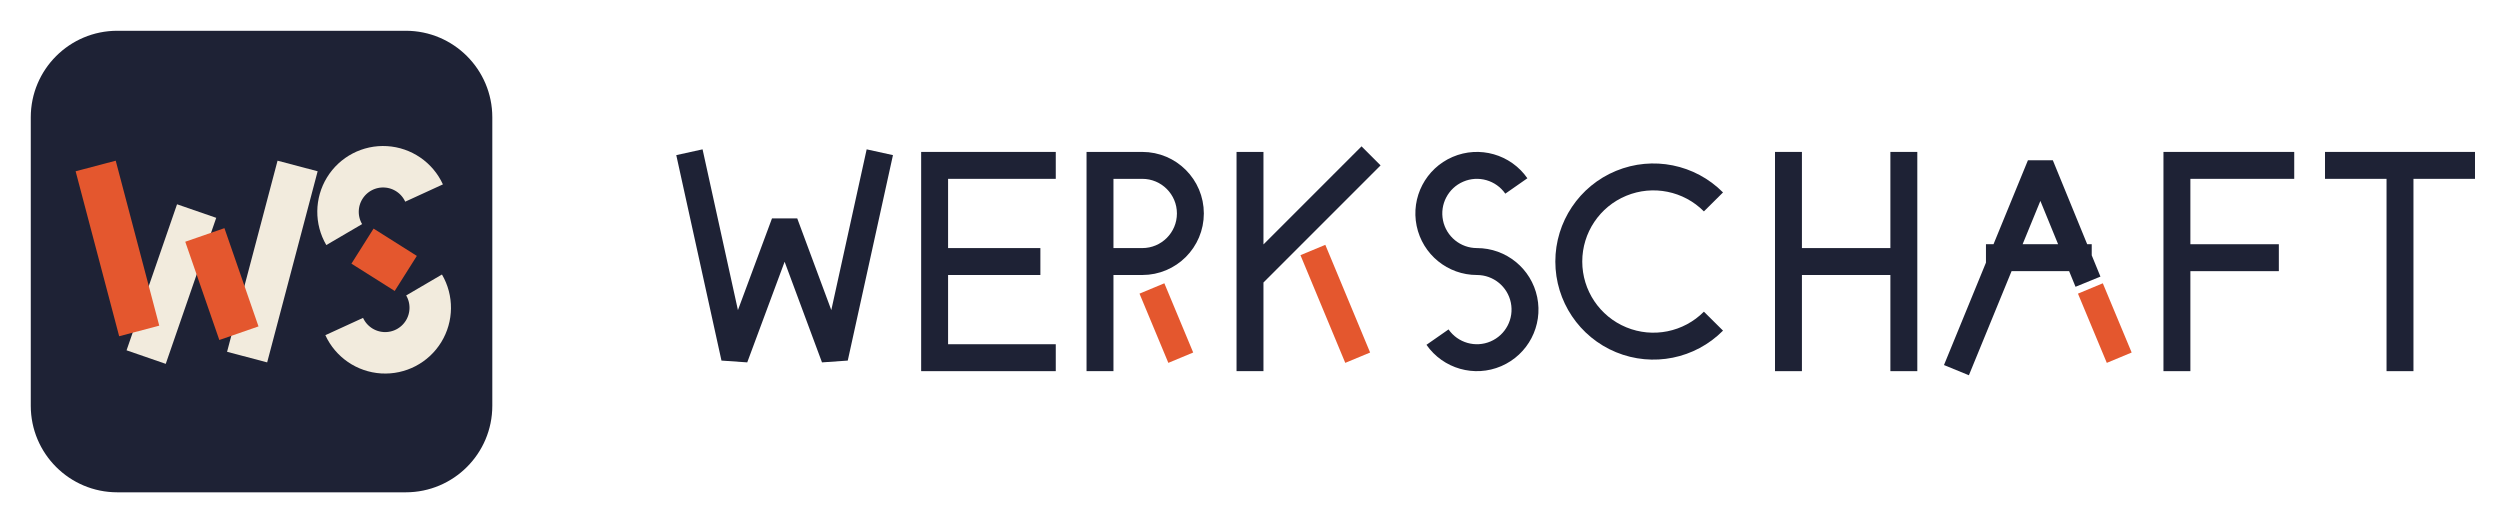
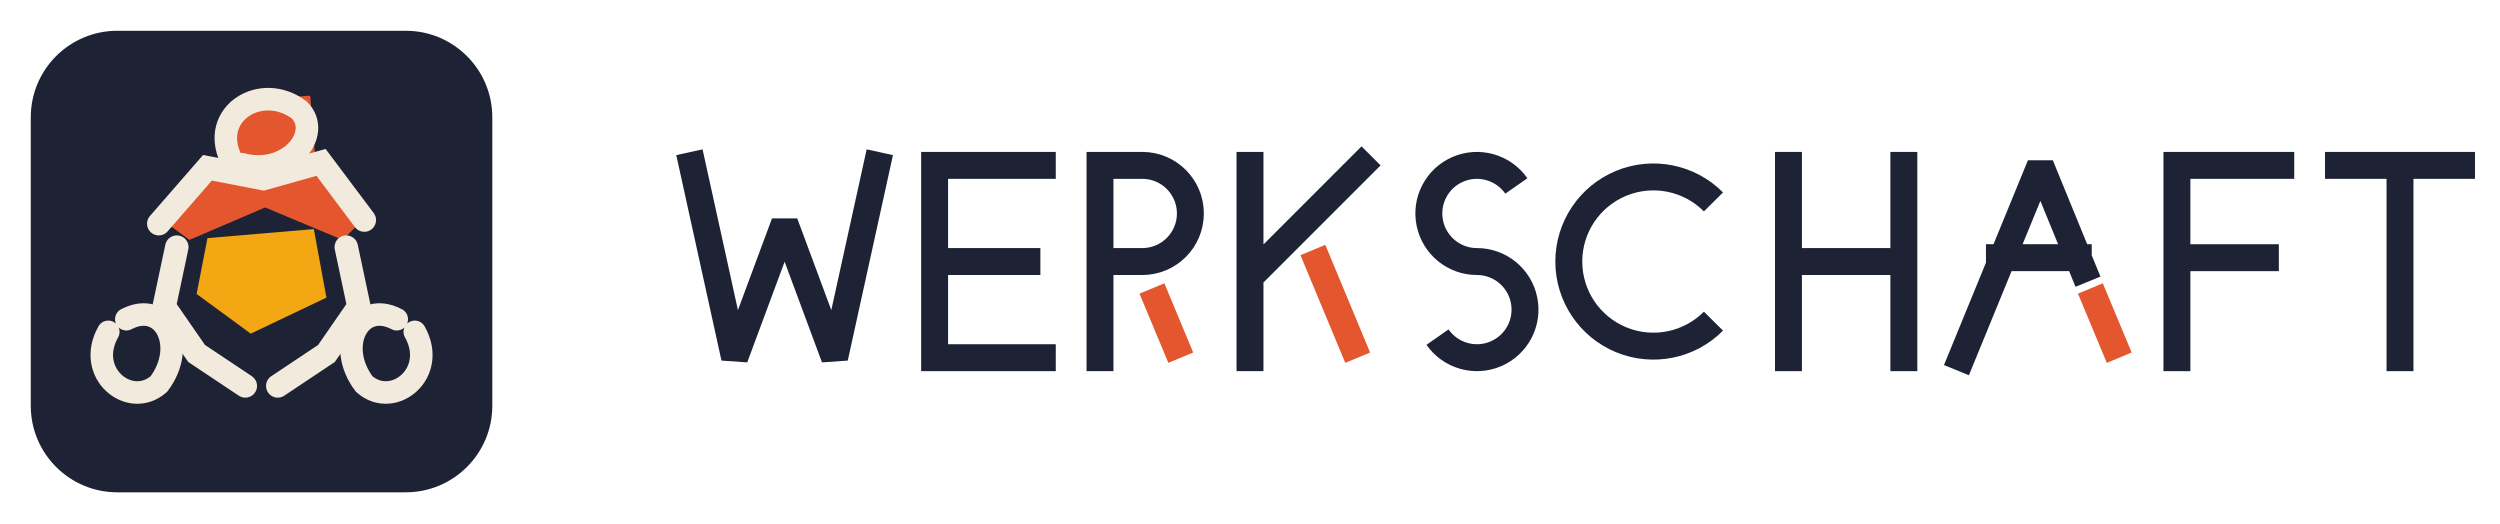
<svg xmlns="http://www.w3.org/2000/svg" viewBox="40 56 1300 272" width="650" height="136">
  <g transform="translate(56 72) scale(0.46875)">
    <rect width="512" height="512" rx="96" fill="#1E2235" />
-     <g transform="translate(8 0)" fill="none" stroke-width="46" stroke-linejoin="miter" stroke-miterlimit="2">
-       <path d="M120 362 L176 200" stroke="#F2EBDD" stroke-linecap="butt" />
-       <path d="M232 362 L288 150" stroke="#F2EBDD" stroke-linecap="butt" />
-       <path d="M64 150 L112.3 333" stroke="#E4572E" stroke-linecap="butt" />
-       <path d="M185.1 226.5 L222.9 335.5" stroke="#E4572E" stroke-linecap="butt" />
-       <path d="M428.3 180 A50 50 0 1 0 339.7 226.1" stroke="#F2EBDD" stroke-linecap="butt" />
-       <path d="M360 238.9 L408 269.2" stroke="#E4572E" stroke-linecap="butt" />
-       <path d="M428.3 282 A50 50 0 1 1 339.7 328.1" stroke="#F2EBDD" stroke-linecap="butt" />
+     <g transform="translate(0 8)">
+       <polygon points="196,222 314,212 328,288 244,328 184,284" fill="#F3A712" />
+       <polygon points="222,70 310,64 316,138 220,146" fill="#E4572E" />
+       <polygon points="146,202 206,146 322,140 374,196 346,224 260,188 176,224" fill="#E4572E" />
+       <g fill="none" stroke="#F2EBDD" stroke-linecap="round">
+         <path d="M222 134 C198 84 256 48 298 80 C324 106 286 154 234 140" stroke-width="25" />
+         <path d="M142 206 L196 144 L258 156 L322 138 L370 202" stroke-width="26" stroke-linejoin="miter" />
+         <path d="M106 312 C148 290 174 342 142 384 C110 412 60 372 86 326" stroke-width="25" />
+         <path d="M162 232 L148 298 L184 350 L238 386" stroke-width="26" stroke-linejoin="miter" />
+         <path d="M406 312 C364 290 338 342 370 384 C402 412 452 372 426 326" stroke-width="25" />
+         <path d="M350 232 L364 298 L328 350 L274 386" stroke-width="26" stroke-linejoin="miter" />
+       </g>
    </g>
  </g>
  <g transform="translate(400 142)" fill="none" stroke="#1E2235" stroke-width="14" stroke-linecap="square" stroke-linejoin="miter" stroke-miterlimit="2">
    <path d="M0 0 L22 100 L48 30 L74 100 L96 0" />
    <path transform="translate(126 0)" d="M56 0 H0 V100 H56 M0 50 H48" />
    <g transform="translate(212 0)">
      <path d="M0 100 V0 H22 A25 25 0 0 1 22 50 H0" />
      <path d="M27 64 L42 100" stroke="#E4572E" stroke-linecap="butt" />
    </g>
    <g transform="translate(290 0)">
      <path d="M0 0 V100 M58 0 L4 54" />
      <path d="M32.7 44 L56 100" stroke="#E4572E" stroke-linecap="butt" />
    </g>
    <path transform="translate(380 0)" d="M48.5 10.7 A25 25 0 1 0 28 50 A25 25 0 1 1 7.5 89.3" stroke-linecap="butt" />
    <path transform="translate(450 0)" d="M81 19 A44 44 0 1 0 81 81" stroke-linecap="butt" />
    <path transform="translate(570 0)" d="M0 0 V100 M60 0 V100 M0 50 H60" />
    <g transform="translate(660 0)">
      <path d="M0 100 L41 0 L63.1 54 M19.7 48 H60.7" />
      <path d="M67 64 L82 100" stroke="#E4572E" stroke-linecap="butt" />
    </g>
    <path transform="translate(772 0)" d="M0 100 V0 H54 M0 48 H46" />
    <path transform="translate(856 0)" d="M0 0 H64 M32 0 V100" />
  </g>
</svg>
